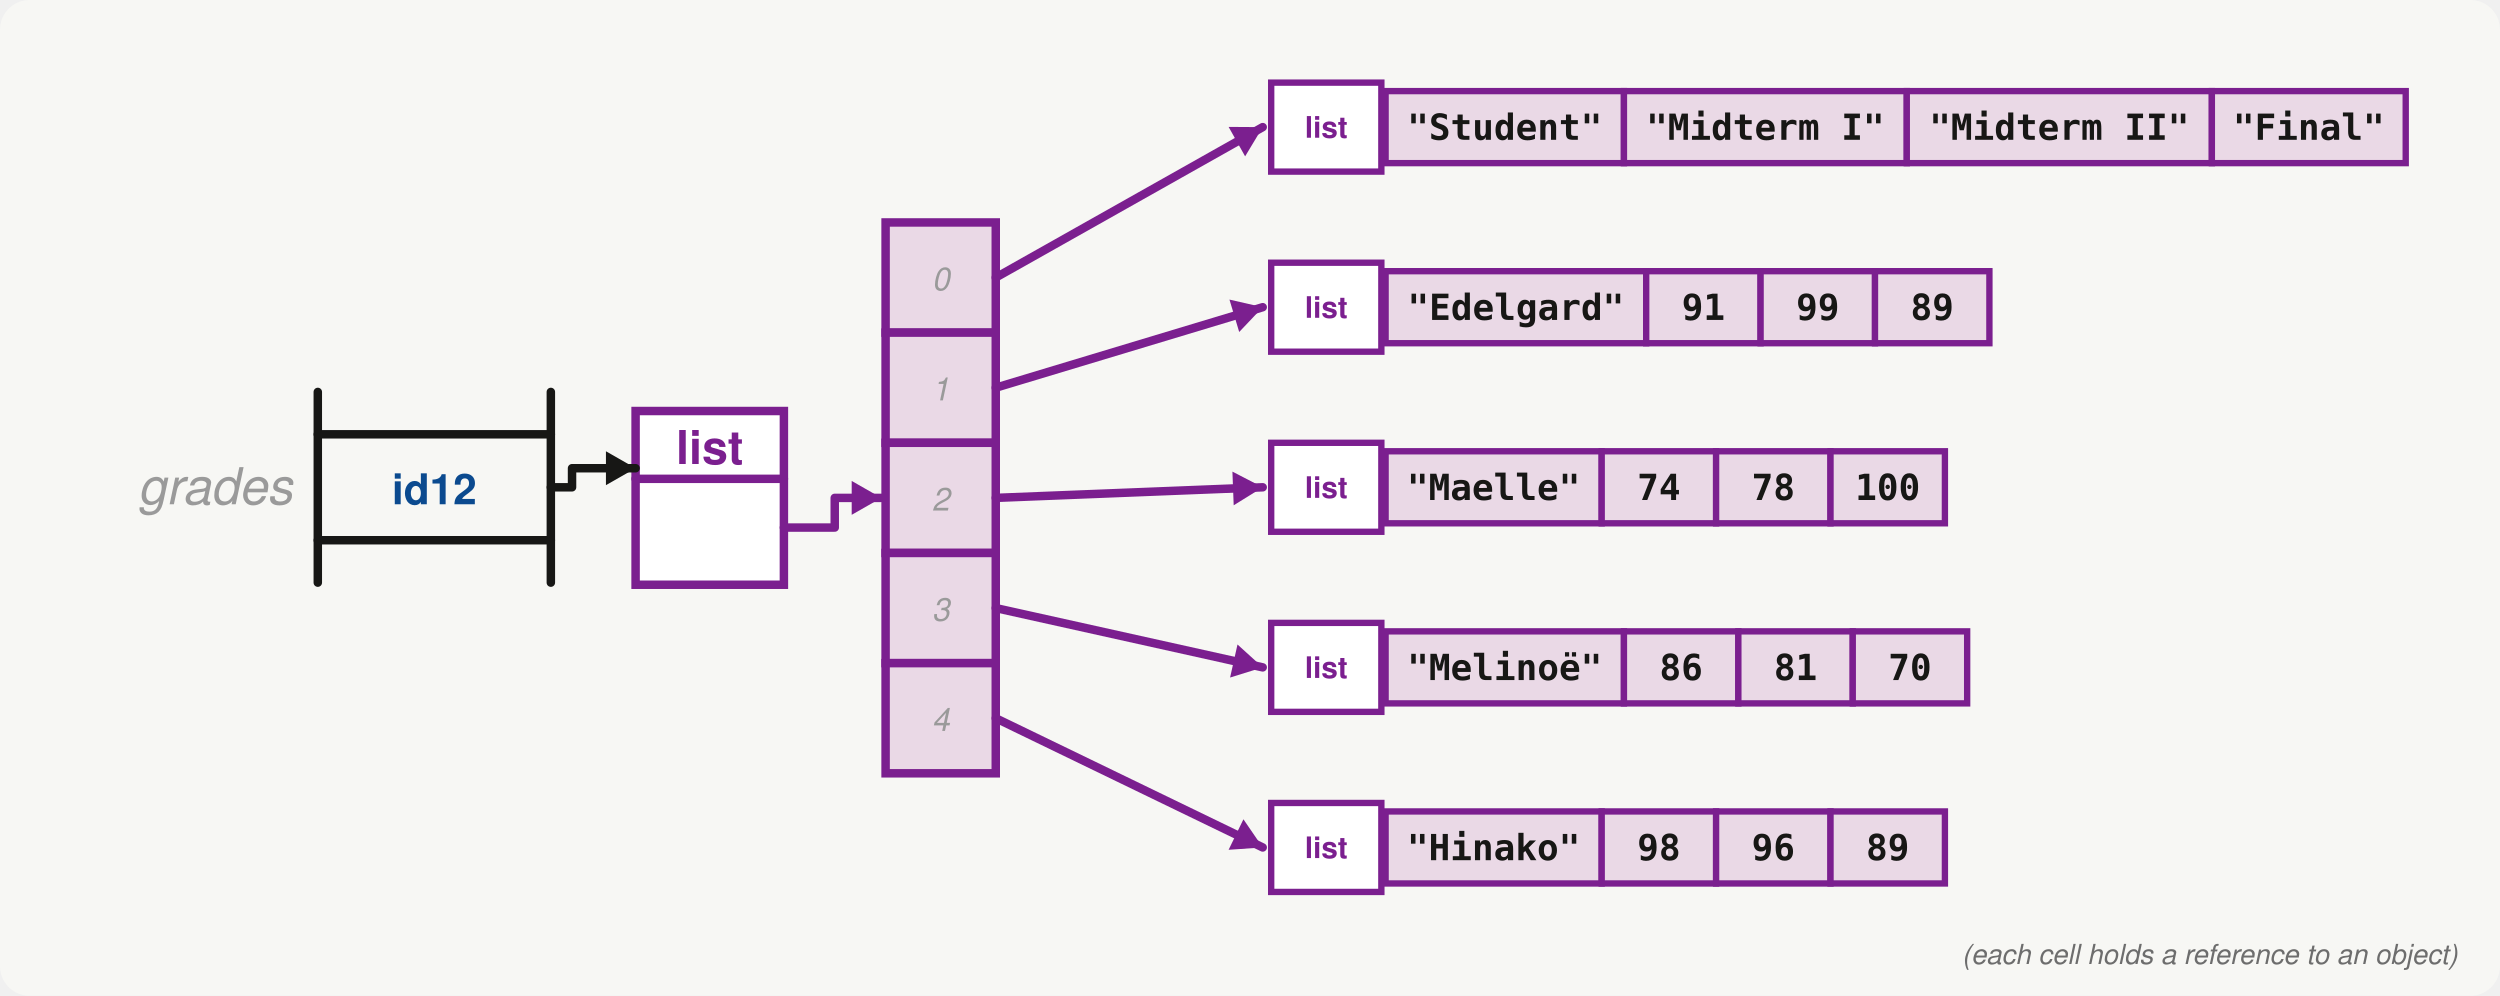
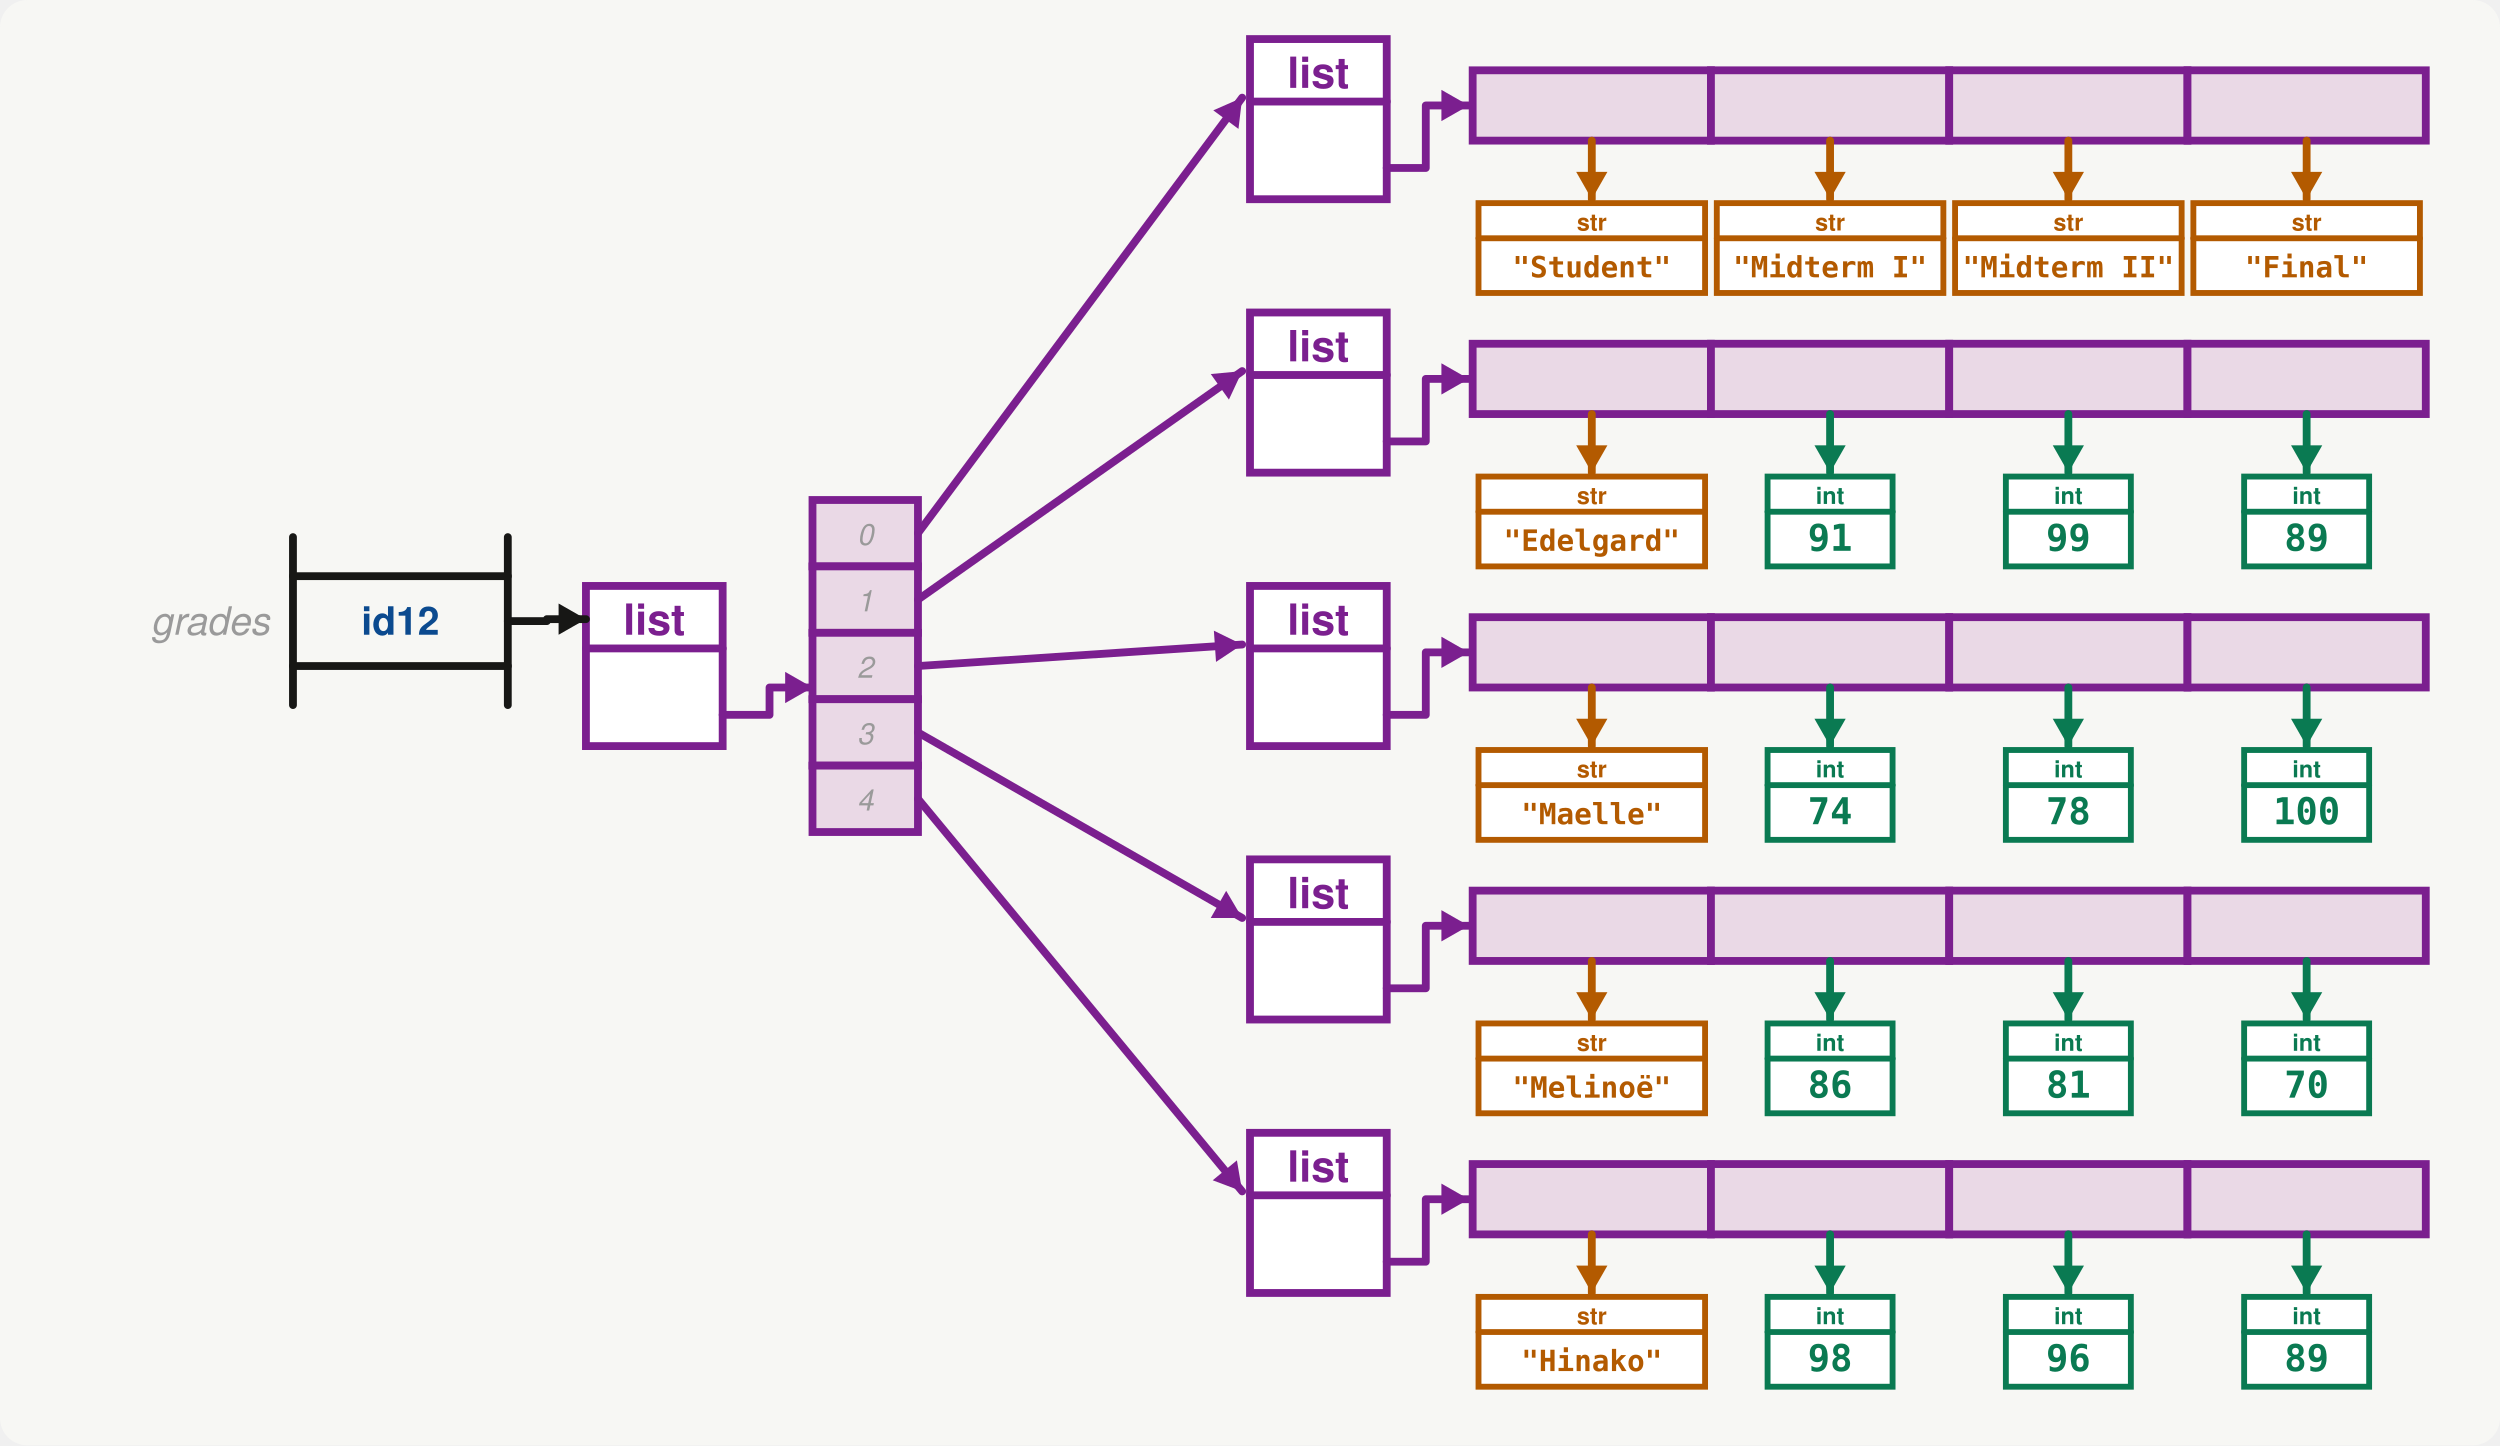
- <svg xmlns="http://www.w3.org/2000/svg" viewBox="0 0 1180 470" width="1180" height="470">
-   <rect width="1180" height="470" rx="14" fill="#f7f7f4" />
-   <line x1="150" y1="185" x2="150" y2="275" stroke="#171715" stroke-width="4" stroke-linecap="round" />
-   <line x1="260" y1="185" x2="260" y2="275" stroke="#171715" stroke-width="4" stroke-linecap="round" />
-   <line x1="150" y1="205" x2="260" y2="205" stroke="#171715" stroke-width="4" stroke-linecap="round" />
-   <line x1="150" y1="255" x2="260" y2="255" stroke="#171715" stroke-width="4" stroke-linecap="round" />
-   <text x="138" y="238.0" font-family="Helvetica Neue, Helvetica, Arial, sans-serif" font-size="24" font-weight="400" fill="#9a9a9a" text-anchor="end" font-style="italic">grades</text>
-   <text x="205.0" y="238.0" font-family="Helvetica Neue, Helvetica, Arial, sans-serif" font-size="20" font-weight="700" fill="#0b4a8f" text-anchor="middle">id12</text>
-   <rect x="300" y="194" width="70" height="82" rx="0" fill="#fff" stroke="#7b1f8f" stroke-width="4" opacity="1" />
-   <line x1="300" y1="226" x2="370" y2="226" stroke="#7b1f8f" stroke-width="4" stroke-linecap="round" />
-   <text x="335" y="219" font-family="Helvetica Neue, Helvetica, Arial, sans-serif" font-size="22" font-weight="700" fill="#7b1f8f" text-anchor="middle">list</text>
-   <polyline points="370,249 394,249 394,235 416,235" fill="none" stroke="#7b1f8f" stroke-width="4" stroke-linejoin="round" stroke-linecap="round" />
-   <polygon points="416.0,235.0 402.0,243.0 402.0,227.0" fill="#7b1f8f" />
-   <rect x="418" y="105.0" width="52" height="52" rx="0" fill="#ead9e6" stroke="#7b1f8f" stroke-width="4" opacity="1" />
-   <text x="444" y="137.0" font-family="Helvetica Neue, Helvetica, Arial, sans-serif" font-size="15" font-weight="400" fill="#9a9a9a" text-anchor="middle" font-style="italic">0</text>
-   <rect x="418" y="157.0" width="52" height="52" rx="0" fill="#ead9e6" stroke="#7b1f8f" stroke-width="4" opacity="1" />
-   <text x="444" y="189.0" font-family="Helvetica Neue, Helvetica, Arial, sans-serif" font-size="15" font-weight="400" fill="#9a9a9a" text-anchor="middle" font-style="italic">1</text>
-   <rect x="418" y="209.0" width="52" height="52" rx="0" fill="#ead9e6" stroke="#7b1f8f" stroke-width="4" opacity="1" />
-   <text x="444" y="241.0" font-family="Helvetica Neue, Helvetica, Arial, sans-serif" font-size="15" font-weight="400" fill="#9a9a9a" text-anchor="middle" font-style="italic">2</text>
-   <rect x="418" y="261.0" width="52" height="52" rx="0" fill="#ead9e6" stroke="#7b1f8f" stroke-width="4" opacity="1" />
-   <text x="444" y="293.0" font-family="Helvetica Neue, Helvetica, Arial, sans-serif" font-size="15" font-weight="400" fill="#9a9a9a" text-anchor="middle" font-style="italic">3</text>
-   <rect x="418" y="313.0" width="52" height="52" rx="0" fill="#ead9e6" stroke="#7b1f8f" stroke-width="4" opacity="1" />
-   <text x="444" y="345.0" font-family="Helvetica Neue, Helvetica, Arial, sans-serif" font-size="15" font-weight="400" fill="#9a9a9a" text-anchor="middle" font-style="italic">4</text>
-   <polyline points="260,230.0 270,230.0 270,221 300,221" fill="none" stroke="#171715" stroke-width="4" stroke-linejoin="round" stroke-linecap="round" />
-   <polygon points="300.0,221.0 286.0,229.0 286.0,213.0" fill="#171715" />
-   <rect x="600" y="39.0" width="52" height="42" rx="0" fill="#fff" stroke="#7b1f8f" stroke-width="3" opacity="1" />
-   <text x="626" y="65" font-family="Helvetica Neue, Helvetica, Arial, sans-serif" font-size="14" font-weight="700" fill="#7b1f8f" text-anchor="middle">list</text>
-   <rect x="654" y="43.0" width="112.5" height="34" rx="0" fill="#ead9e6" stroke="#7b1f8f" stroke-width="3" opacity="1" />
-   <text x="710.25" y="66" font-family="SF Mono, Menlo, Consolas, monospace" font-size="17" font-weight="700" fill="#171715" text-anchor="middle">"Student"</text>
-   <rect x="766.5" y="43.0" width="133.5" height="34" rx="0" fill="#ead9e6" stroke="#7b1f8f" stroke-width="3" opacity="1" />
-   <text x="833.25" y="66" font-family="SF Mono, Menlo, Consolas, monospace" font-size="17" font-weight="700" fill="#171715" text-anchor="middle">"Midterm I"</text>
-   <rect x="900.0" y="43.0" width="144.0" height="34" rx="0" fill="#ead9e6" stroke="#7b1f8f" stroke-width="3" opacity="1" />
-   <text x="972.0" y="66" font-family="SF Mono, Menlo, Consolas, monospace" font-size="17" font-weight="700" fill="#171715" text-anchor="middle">"Midterm II"</text>
-   <rect x="1044.0" y="43.0" width="91.5" height="34" rx="0" fill="#ead9e6" stroke="#7b1f8f" stroke-width="3" opacity="1" />
-   <text x="1089.75" y="66" font-family="SF Mono, Menlo, Consolas, monospace" font-size="17" font-weight="700" fill="#171715" text-anchor="middle">"Final"</text>
-   <polyline points="470,131.0 596,60" fill="none" stroke="#7b1f8f" stroke-width="4" stroke-linejoin="round" stroke-linecap="round" />
-   <polygon points="596.0,60.0 587.7,73.8 579.9,59.9" fill="#7b1f8f" />
-   <rect x="600" y="124.0" width="52" height="42" rx="0" fill="#fff" stroke="#7b1f8f" stroke-width="3" opacity="1" />
-   <text x="626" y="150" font-family="Helvetica Neue, Helvetica, Arial, sans-serif" font-size="14" font-weight="700" fill="#7b1f8f" text-anchor="middle">list</text>
-   <rect x="654" y="128.0" width="123.0" height="34" rx="0" fill="#ead9e6" stroke="#7b1f8f" stroke-width="3" opacity="1" />
-   <text x="715.5" y="151" font-family="SF Mono, Menlo, Consolas, monospace" font-size="17" font-weight="700" fill="#171715" text-anchor="middle">"Edelgard"</text>
-   <rect x="777.0" y="128.0" width="54" height="34" rx="0" fill="#ead9e6" stroke="#7b1f8f" stroke-width="3" opacity="1" />
-   <text x="804.0" y="151" font-family="SF Mono, Menlo, Consolas, monospace" font-size="17" font-weight="700" fill="#171715" text-anchor="middle">91</text>
-   <rect x="831.0" y="128.0" width="54" height="34" rx="0" fill="#ead9e6" stroke="#7b1f8f" stroke-width="3" opacity="1" />
-   <text x="858.0" y="151" font-family="SF Mono, Menlo, Consolas, monospace" font-size="17" font-weight="700" fill="#171715" text-anchor="middle">99</text>
-   <rect x="885.0" y="128.0" width="54" height="34" rx="0" fill="#ead9e6" stroke="#7b1f8f" stroke-width="3" opacity="1" />
-   <text x="912.0" y="151" font-family="SF Mono, Menlo, Consolas, monospace" font-size="17" font-weight="700" fill="#171715" text-anchor="middle">89</text>
-   <polyline points="470,183.0 596,145" fill="none" stroke="#7b1f8f" stroke-width="4" stroke-linejoin="round" stroke-linecap="round" />
-   <polygon points="596.0,145.0 584.9,156.7 580.3,141.4" fill="#7b1f8f" />
-   <rect x="600" y="209.0" width="52" height="42" rx="0" fill="#fff" stroke="#7b1f8f" stroke-width="3" opacity="1" />
-   <text x="626" y="235" font-family="Helvetica Neue, Helvetica, Arial, sans-serif" font-size="14" font-weight="700" fill="#7b1f8f" text-anchor="middle">list</text>
-   <rect x="654" y="213.0" width="102.0" height="34" rx="0" fill="#ead9e6" stroke="#7b1f8f" stroke-width="3" opacity="1" />
-   <text x="705.0" y="236" font-family="SF Mono, Menlo, Consolas, monospace" font-size="17" font-weight="700" fill="#171715" text-anchor="middle">"Maelle"</text>
-   <rect x="756.0" y="213.0" width="54" height="34" rx="0" fill="#ead9e6" stroke="#7b1f8f" stroke-width="3" opacity="1" />
-   <text x="783.0" y="236" font-family="SF Mono, Menlo, Consolas, monospace" font-size="17" font-weight="700" fill="#171715" text-anchor="middle">74</text>
-   <rect x="810.0" y="213.0" width="54" height="34" rx="0" fill="#ead9e6" stroke="#7b1f8f" stroke-width="3" opacity="1" />
-   <text x="837.0" y="236" font-family="SF Mono, Menlo, Consolas, monospace" font-size="17" font-weight="700" fill="#171715" text-anchor="middle">78</text>
-   <rect x="864.0" y="213.0" width="54" height="34" rx="0" fill="#ead9e6" stroke="#7b1f8f" stroke-width="3" opacity="1" />
-   <text x="891.0" y="236" font-family="SF Mono, Menlo, Consolas, monospace" font-size="17" font-weight="700" fill="#171715" text-anchor="middle">100</text>
-   <polyline points="470,235.0 596,230" fill="none" stroke="#7b1f8f" stroke-width="4" stroke-linejoin="round" stroke-linecap="round" />
-   <polygon points="596.0,230.0 582.3,238.5 581.7,222.6" fill="#7b1f8f" />
-   <rect x="600" y="294.0" width="52" height="42" rx="0" fill="#fff" stroke="#7b1f8f" stroke-width="3" opacity="1" />
-   <text x="626" y="320" font-family="Helvetica Neue, Helvetica, Arial, sans-serif" font-size="14" font-weight="700" fill="#7b1f8f" text-anchor="middle">list</text>
-   <rect x="654" y="298.0" width="112.5" height="34" rx="0" fill="#ead9e6" stroke="#7b1f8f" stroke-width="3" opacity="1" />
-   <text x="710.25" y="321" font-family="SF Mono, Menlo, Consolas, monospace" font-size="17" font-weight="700" fill="#171715" text-anchor="middle">"Melinoë"</text>
-   <rect x="766.5" y="298.0" width="54" height="34" rx="0" fill="#ead9e6" stroke="#7b1f8f" stroke-width="3" opacity="1" />
-   <text x="793.5" y="321" font-family="SF Mono, Menlo, Consolas, monospace" font-size="17" font-weight="700" fill="#171715" text-anchor="middle">86</text>
-   <rect x="820.5" y="298.0" width="54" height="34" rx="0" fill="#ead9e6" stroke="#7b1f8f" stroke-width="3" opacity="1" />
-   <text x="847.5" y="321" font-family="SF Mono, Menlo, Consolas, monospace" font-size="17" font-weight="700" fill="#171715" text-anchor="middle">81</text>
-   <rect x="874.5" y="298.0" width="54" height="34" rx="0" fill="#ead9e6" stroke="#7b1f8f" stroke-width="3" opacity="1" />
-   <text x="901.5" y="321" font-family="SF Mono, Menlo, Consolas, monospace" font-size="17" font-weight="700" fill="#171715" text-anchor="middle">70</text>
-   <polyline points="470,287.0 596,315" fill="none" stroke="#7b1f8f" stroke-width="4" stroke-linejoin="round" stroke-linecap="round" />
-   <polygon points="596.0,315.0 580.6,319.8 584.1,304.2" fill="#7b1f8f" />
-   <rect x="600" y="379.0" width="52" height="42" rx="0" fill="#fff" stroke="#7b1f8f" stroke-width="3" opacity="1" />
-   <text x="626" y="405" font-family="Helvetica Neue, Helvetica, Arial, sans-serif" font-size="14" font-weight="700" fill="#7b1f8f" text-anchor="middle">list</text>
-   <rect x="654" y="383.0" width="102.0" height="34" rx="0" fill="#ead9e6" stroke="#7b1f8f" stroke-width="3" opacity="1" />
-   <text x="705.0" y="406" font-family="SF Mono, Menlo, Consolas, monospace" font-size="17" font-weight="700" fill="#171715" text-anchor="middle">"Hinako"</text>
-   <rect x="756.0" y="383.0" width="54" height="34" rx="0" fill="#ead9e6" stroke="#7b1f8f" stroke-width="3" opacity="1" />
-   <text x="783.0" y="406" font-family="SF Mono, Menlo, Consolas, monospace" font-size="17" font-weight="700" fill="#171715" text-anchor="middle">98</text>
-   <rect x="810.0" y="383.0" width="54" height="34" rx="0" fill="#ead9e6" stroke="#7b1f8f" stroke-width="3" opacity="1" />
-   <text x="837.0" y="406" font-family="SF Mono, Menlo, Consolas, monospace" font-size="17" font-weight="700" fill="#171715" text-anchor="middle">96</text>
-   <rect x="864.0" y="383.0" width="54" height="34" rx="0" fill="#ead9e6" stroke="#7b1f8f" stroke-width="3" opacity="1" />
-   <text x="891.0" y="406" font-family="SF Mono, Menlo, Consolas, monospace" font-size="17" font-weight="700" fill="#171715" text-anchor="middle">89</text>
-   <polyline points="470,339.0 596,400" fill="none" stroke="#7b1f8f" stroke-width="4" stroke-linejoin="round" stroke-linecap="round" />
-   <polygon points="596.0,400.0 579.9,401.1 586.9,386.7" fill="#7b1f8f" />
-   <text x="1160" y="455" font-family="Helvetica Neue, Helvetica, Arial, sans-serif" font-size="13" font-weight="400" fill="#6d6d6d" text-anchor="end" font-style="italic">(each cell holds a reference to an object)</text>
+ <svg xmlns="http://www.w3.org/2000/svg" viewBox="0 0 1280 740" width="1280" height="740">
+   <rect width="1280" height="740" rx="14" fill="#f7f7f4" />
+   <line x1="150" y1="275" x2="150" y2="361" stroke="#171715" stroke-width="4" stroke-linecap="round" />
+   <line x1="260" y1="275" x2="260" y2="361" stroke="#171715" stroke-width="4" stroke-linecap="round" />
+   <line x1="150" y1="295" x2="260" y2="295" stroke="#171715" stroke-width="4" stroke-linecap="round" />
+   <line x1="150" y1="341" x2="260" y2="341" stroke="#171715" stroke-width="4" stroke-linecap="round" />
+   <text x="138" y="325" font-family="Helvetica Neue, Helvetica, Arial, sans-serif" font-size="20" font-weight="400" fill="#9a9a9a" text-anchor="end" font-style="italic">grades</text>
+   <text x="205" y="325" font-family="Helvetica Neue, Helvetica, Arial, sans-serif" font-size="20" font-weight="700" fill="#0b4a8f" text-anchor="middle">id12</text>
+   <rect x="300" y="300" width="70" height="82" fill="#fff" stroke="#7b1f8f" stroke-width="4" />
+   <line x1="300" y1="332" x2="370" y2="332" stroke="#7b1f8f" stroke-width="4" stroke-linecap="round" />
+   <text x="335" y="325" font-family="Helvetica Neue, Helvetica, Arial, sans-serif" font-size="22" font-weight="700" fill="#7b1f8f" text-anchor="middle">list</text>
+   <polyline points="260,318 280,318 280,317 300,317" fill="none" stroke="#171715" stroke-width="4" stroke-linejoin="round" stroke-linecap="round" />
+   <polygon points="300.0,317.0 286.0,325.0 286.0,309.0" fill="#171715" />
+   <polyline points="370,366 394,366 394,352 416,352" fill="none" stroke="#7b1f8f" stroke-width="4" stroke-linejoin="round" stroke-linecap="round" />
+   <polygon points="416.0,352.0 402.0,360.0 402.0,344.0" fill="#7b1f8f" />
+   <rect x="416" y="256" width="54" height="34" fill="#ead9e6" stroke="#7b1f8f" stroke-width="4" />
+   <text x="443" y="279" font-family="Helvetica Neue, Helvetica, Arial, sans-serif" font-size="15" font-weight="400" fill="#9a9a9a" text-anchor="middle" font-style="italic">0</text>
+   <rect x="416" y="290" width="54" height="34" fill="#ead9e6" stroke="#7b1f8f" stroke-width="4" />
+   <text x="443" y="313" font-family="Helvetica Neue, Helvetica, Arial, sans-serif" font-size="15" font-weight="400" fill="#9a9a9a" text-anchor="middle" font-style="italic">1</text>
+   <rect x="416" y="324" width="54" height="34" fill="#ead9e6" stroke="#7b1f8f" stroke-width="4" />
+   <text x="443" y="347" font-family="Helvetica Neue, Helvetica, Arial, sans-serif" font-size="15" font-weight="400" fill="#9a9a9a" text-anchor="middle" font-style="italic">2</text>
+   <rect x="416" y="358" width="54" height="34" fill="#ead9e6" stroke="#7b1f8f" stroke-width="4" />
+   <text x="443" y="381" font-family="Helvetica Neue, Helvetica, Arial, sans-serif" font-size="15" font-weight="400" fill="#9a9a9a" text-anchor="middle" font-style="italic">3</text>
+   <rect x="416" y="392" width="54" height="34" fill="#ead9e6" stroke="#7b1f8f" stroke-width="4" />
+   <text x="443" y="415" font-family="Helvetica Neue, Helvetica, Arial, sans-serif" font-size="15" font-weight="400" fill="#9a9a9a" text-anchor="middle" font-style="italic">4</text>
+   <rect x="640" y="20" width="70" height="82" fill="#fff" stroke="#7b1f8f" stroke-width="4" />
+   <line x1="640" y1="52" x2="710" y2="52" stroke="#7b1f8f" stroke-width="4" stroke-linecap="round" />
+   <text x="675" y="45" font-family="Helvetica Neue, Helvetica, Arial, sans-serif" font-size="22" font-weight="700" fill="#7b1f8f" text-anchor="middle">list</text>
+   <polyline points="710,86 730,86 730,54 752,54" fill="none" stroke="#7b1f8f" stroke-width="4" stroke-linejoin="round" stroke-linecap="round" />
+   <polygon points="752.0,54.0 738.0,62.0 738.0,46.0" fill="#7b1f8f" />
+   <rect x="754" y="36" width="122" height="36" fill="#ead9e6" stroke="#7b1f8f" stroke-width="4" />
+   <rect x="876" y="36" width="122" height="36" fill="#ead9e6" stroke="#7b1f8f" stroke-width="4" />
+   <rect x="998" y="36" width="122" height="36" fill="#ead9e6" stroke="#7b1f8f" stroke-width="4" />
+   <rect x="1120" y="36" width="122" height="36" fill="#ead9e6" stroke="#7b1f8f" stroke-width="4" />
+   <polyline points="815.0,72 815.0,102" fill="none" stroke="#b35a00" stroke-width="4" stroke-linejoin="round" stroke-linecap="round" />
+   <polygon points="815.0,102.0 807.0,88.0 823.0,88.0" fill="#b35a00" />
+   <rect x="757.0" y="104" width="116" height="46" fill="#fff" stroke="#b35a00" stroke-width="3" />
+   <line x1="757.0" y1="122" x2="873.0" y2="122" stroke="#b35a00" stroke-width="3" stroke-linecap="round" />
+   <text x="815.0" y="118" font-family="Helvetica Neue, Helvetica, Arial, sans-serif" font-size="12" font-weight="700" fill="#b35a00" text-anchor="middle">str</text>
+   <text x="815.0" y="142" font-family="SF Mono, Menlo, Consolas, monospace" font-size="15" font-weight="700" fill="#b35a00" text-anchor="middle">"Student"</text>
+   <polyline points="937.0,72 937.0,102" fill="none" stroke="#b35a00" stroke-width="4" stroke-linejoin="round" stroke-linecap="round" />
+   <polygon points="937.0,102.0 929.0,88.0 945.0,88.0" fill="#b35a00" />
+   <rect x="879.0" y="104" width="116" height="46" fill="#fff" stroke="#b35a00" stroke-width="3" />
+   <line x1="879.0" y1="122" x2="995.0" y2="122" stroke="#b35a00" stroke-width="3" stroke-linecap="round" />
+   <text x="937.0" y="118" font-family="Helvetica Neue, Helvetica, Arial, sans-serif" font-size="12" font-weight="700" fill="#b35a00" text-anchor="middle">str</text>
+   <text x="937.0" y="142" font-family="SF Mono, Menlo, Consolas, monospace" font-size="15" font-weight="700" fill="#b35a00" text-anchor="middle">"Midterm I"</text>
+   <polyline points="1059.0,72 1059.0,102" fill="none" stroke="#b35a00" stroke-width="4" stroke-linejoin="round" stroke-linecap="round" />
+   <polygon points="1059.0,102.0 1051.0,88.0 1067.0,88.0" fill="#b35a00" />
+   <rect x="1001.0" y="104" width="116" height="46" fill="#fff" stroke="#b35a00" stroke-width="3" />
+   <line x1="1001.0" y1="122" x2="1117.0" y2="122" stroke="#b35a00" stroke-width="3" stroke-linecap="round" />
+   <text x="1059.0" y="118" font-family="Helvetica Neue, Helvetica, Arial, sans-serif" font-size="12" font-weight="700" fill="#b35a00" text-anchor="middle">str</text>
+   <text x="1059.0" y="142" font-family="SF Mono, Menlo, Consolas, monospace" font-size="15" font-weight="700" fill="#b35a00" text-anchor="middle">"Midterm II"</text>
+   <polyline points="1181.0,72 1181.0,102" fill="none" stroke="#b35a00" stroke-width="4" stroke-linejoin="round" stroke-linecap="round" />
+   <polygon points="1181.0,102.0 1173.0,88.0 1189.0,88.0" fill="#b35a00" />
+   <rect x="1123.0" y="104" width="116" height="46" fill="#fff" stroke="#b35a00" stroke-width="3" />
+   <line x1="1123.0" y1="122" x2="1239.0" y2="122" stroke="#b35a00" stroke-width="3" stroke-linecap="round" />
+   <text x="1181.0" y="118" font-family="Helvetica Neue, Helvetica, Arial, sans-serif" font-size="12" font-weight="700" fill="#b35a00" text-anchor="middle">str</text>
+   <text x="1181.0" y="142" font-family="SF Mono, Menlo, Consolas, monospace" font-size="15" font-weight="700" fill="#b35a00" text-anchor="middle">"Final"</text>
+   <polyline points="470,273 636,50" fill="none" stroke="#7b1f8f" stroke-width="4" stroke-linejoin="round" stroke-linecap="round" />
+   <polygon points="636.0,50.0 634.1,66.0 621.2,56.5" fill="#7b1f8f" />
+   <rect x="640" y="160" width="70" height="82" fill="#fff" stroke="#7b1f8f" stroke-width="4" />
+   <line x1="640" y1="192" x2="710" y2="192" stroke="#7b1f8f" stroke-width="4" stroke-linecap="round" />
+   <text x="675" y="185" font-family="Helvetica Neue, Helvetica, Arial, sans-serif" font-size="22" font-weight="700" fill="#7b1f8f" text-anchor="middle">list</text>
+   <polyline points="710,226 730,226 730,194 752,194" fill="none" stroke="#7b1f8f" stroke-width="4" stroke-linejoin="round" stroke-linecap="round" />
+   <polygon points="752.0,194.0 738.0,202.0 738.0,186.0" fill="#7b1f8f" />
+   <rect x="754" y="176" width="122" height="36" fill="#ead9e6" stroke="#7b1f8f" stroke-width="4" />
+   <rect x="876" y="176" width="122" height="36" fill="#ead9e6" stroke="#7b1f8f" stroke-width="4" />
+   <rect x="998" y="176" width="122" height="36" fill="#ead9e6" stroke="#7b1f8f" stroke-width="4" />
+   <rect x="1120" y="176" width="122" height="36" fill="#ead9e6" stroke="#7b1f8f" stroke-width="4" />
+   <polyline points="815.0,212 815.0,242" fill="none" stroke="#b35a00" stroke-width="4" stroke-linejoin="round" stroke-linecap="round" />
+   <polygon points="815.0,242.0 807.0,228.0 823.0,228.0" fill="#b35a00" />
+   <rect x="757.0" y="244" width="116" height="46" fill="#fff" stroke="#b35a00" stroke-width="3" />
+   <line x1="757.0" y1="262" x2="873.0" y2="262" stroke="#b35a00" stroke-width="3" stroke-linecap="round" />
+   <text x="815.0" y="258" font-family="Helvetica Neue, Helvetica, Arial, sans-serif" font-size="12" font-weight="700" fill="#b35a00" text-anchor="middle">str</text>
+   <text x="815.0" y="282" font-family="SF Mono, Menlo, Consolas, monospace" font-size="15" font-weight="700" fill="#b35a00" text-anchor="middle">"Edelgard"</text>
+   <polyline points="937.0,212 937.0,242" fill="none" stroke="#0a7a52" stroke-width="4" stroke-linejoin="round" stroke-linecap="round" />
+   <polygon points="937.0,242.0 929.0,228.0 945.0,228.0" fill="#0a7a52" />
+   <rect x="905.0" y="244" width="64" height="46" fill="#fff" stroke="#0a7a52" stroke-width="3" />
+   <line x1="905.0" y1="262" x2="969.0" y2="262" stroke="#0a7a52" stroke-width="3" stroke-linecap="round" />
+   <text x="937.0" y="258" font-family="Helvetica Neue, Helvetica, Arial, sans-serif" font-size="12" font-weight="700" fill="#0a7a52" text-anchor="middle">int</text>
+   <text x="937.0" y="282" font-family="SF Mono, Menlo, Consolas, monospace" font-size="19" font-weight="700" fill="#0a7a52" text-anchor="middle">91</text>
+   <polyline points="1059.0,212 1059.0,242" fill="none" stroke="#0a7a52" stroke-width="4" stroke-linejoin="round" stroke-linecap="round" />
+   <polygon points="1059.0,242.0 1051.0,228.0 1067.0,228.0" fill="#0a7a52" />
+   <rect x="1027.0" y="244" width="64" height="46" fill="#fff" stroke="#0a7a52" stroke-width="3" />
+   <line x1="1027.0" y1="262" x2="1091.0" y2="262" stroke="#0a7a52" stroke-width="3" stroke-linecap="round" />
+   <text x="1059.0" y="258" font-family="Helvetica Neue, Helvetica, Arial, sans-serif" font-size="12" font-weight="700" fill="#0a7a52" text-anchor="middle">int</text>
+   <text x="1059.0" y="282" font-family="SF Mono, Menlo, Consolas, monospace" font-size="19" font-weight="700" fill="#0a7a52" text-anchor="middle">99</text>
+   <polyline points="1181.0,212 1181.0,242" fill="none" stroke="#0a7a52" stroke-width="4" stroke-linejoin="round" stroke-linecap="round" />
+   <polygon points="1181.0,242.0 1173.0,228.0 1189.0,228.0" fill="#0a7a52" />
+   <rect x="1149.0" y="244" width="64" height="46" fill="#fff" stroke="#0a7a52" stroke-width="3" />
+   <line x1="1149.0" y1="262" x2="1213.0" y2="262" stroke="#0a7a52" stroke-width="3" stroke-linecap="round" />
+   <text x="1181.0" y="258" font-family="Helvetica Neue, Helvetica, Arial, sans-serif" font-size="12" font-weight="700" fill="#0a7a52" text-anchor="middle">int</text>
+   <text x="1181.0" y="282" font-family="SF Mono, Menlo, Consolas, monospace" font-size="19" font-weight="700" fill="#0a7a52" text-anchor="middle">89</text>
+   <polyline points="470,307 636,190" fill="none" stroke="#7b1f8f" stroke-width="4" stroke-linejoin="round" stroke-linecap="round" />
+   <polygon points="636.0,190.0 629.2,204.6 619.9,191.5" fill="#7b1f8f" />
+   <rect x="640" y="300" width="70" height="82" fill="#fff" stroke="#7b1f8f" stroke-width="4" />
+   <line x1="640" y1="332" x2="710" y2="332" stroke="#7b1f8f" stroke-width="4" stroke-linecap="round" />
+   <text x="675" y="325" font-family="Helvetica Neue, Helvetica, Arial, sans-serif" font-size="22" font-weight="700" fill="#7b1f8f" text-anchor="middle">list</text>
+   <polyline points="710,366 730,366 730,334 752,334" fill="none" stroke="#7b1f8f" stroke-width="4" stroke-linejoin="round" stroke-linecap="round" />
+   <polygon points="752.0,334.0 738.0,342.0 738.0,326.0" fill="#7b1f8f" />
+   <rect x="754" y="316" width="122" height="36" fill="#ead9e6" stroke="#7b1f8f" stroke-width="4" />
+   <rect x="876" y="316" width="122" height="36" fill="#ead9e6" stroke="#7b1f8f" stroke-width="4" />
+   <rect x="998" y="316" width="122" height="36" fill="#ead9e6" stroke="#7b1f8f" stroke-width="4" />
+   <rect x="1120" y="316" width="122" height="36" fill="#ead9e6" stroke="#7b1f8f" stroke-width="4" />
+   <polyline points="815.0,352 815.0,382" fill="none" stroke="#b35a00" stroke-width="4" stroke-linejoin="round" stroke-linecap="round" />
+   <polygon points="815.0,382.0 807.0,368.0 823.0,368.0" fill="#b35a00" />
+   <rect x="757.0" y="384" width="116" height="46" fill="#fff" stroke="#b35a00" stroke-width="3" />
+   <line x1="757.0" y1="402" x2="873.0" y2="402" stroke="#b35a00" stroke-width="3" stroke-linecap="round" />
+   <text x="815.0" y="398" font-family="Helvetica Neue, Helvetica, Arial, sans-serif" font-size="12" font-weight="700" fill="#b35a00" text-anchor="middle">str</text>
+   <text x="815.0" y="422" font-family="SF Mono, Menlo, Consolas, monospace" font-size="15" font-weight="700" fill="#b35a00" text-anchor="middle">"Maelle"</text>
+   <polyline points="937.0,352 937.0,382" fill="none" stroke="#0a7a52" stroke-width="4" stroke-linejoin="round" stroke-linecap="round" />
+   <polygon points="937.0,382.0 929.0,368.0 945.0,368.0" fill="#0a7a52" />
+   <rect x="905.0" y="384" width="64" height="46" fill="#fff" stroke="#0a7a52" stroke-width="3" />
+   <line x1="905.0" y1="402" x2="969.0" y2="402" stroke="#0a7a52" stroke-width="3" stroke-linecap="round" />
+   <text x="937.0" y="398" font-family="Helvetica Neue, Helvetica, Arial, sans-serif" font-size="12" font-weight="700" fill="#0a7a52" text-anchor="middle">int</text>
+   <text x="937.0" y="422" font-family="SF Mono, Menlo, Consolas, monospace" font-size="19" font-weight="700" fill="#0a7a52" text-anchor="middle">74</text>
+   <polyline points="1059.0,352 1059.0,382" fill="none" stroke="#0a7a52" stroke-width="4" stroke-linejoin="round" stroke-linecap="round" />
+   <polygon points="1059.0,382.0 1051.0,368.0 1067.0,368.0" fill="#0a7a52" />
+   <rect x="1027.0" y="384" width="64" height="46" fill="#fff" stroke="#0a7a52" stroke-width="3" />
+   <line x1="1027.0" y1="402" x2="1091.0" y2="402" stroke="#0a7a52" stroke-width="3" stroke-linecap="round" />
+   <text x="1059.0" y="398" font-family="Helvetica Neue, Helvetica, Arial, sans-serif" font-size="12" font-weight="700" fill="#0a7a52" text-anchor="middle">int</text>
+   <text x="1059.0" y="422" font-family="SF Mono, Menlo, Consolas, monospace" font-size="19" font-weight="700" fill="#0a7a52" text-anchor="middle">78</text>
+   <polyline points="1181.0,352 1181.0,382" fill="none" stroke="#0a7a52" stroke-width="4" stroke-linejoin="round" stroke-linecap="round" />
+   <polygon points="1181.0,382.0 1173.0,368.0 1189.0,368.0" fill="#0a7a52" />
+   <rect x="1149.0" y="384" width="64" height="46" fill="#fff" stroke="#0a7a52" stroke-width="3" />
+   <line x1="1149.0" y1="402" x2="1213.0" y2="402" stroke="#0a7a52" stroke-width="3" stroke-linecap="round" />
+   <text x="1181.0" y="398" font-family="Helvetica Neue, Helvetica, Arial, sans-serif" font-size="12" font-weight="700" fill="#0a7a52" text-anchor="middle">int</text>
+   <text x="1181.0" y="422" font-family="SF Mono, Menlo, Consolas, monospace" font-size="19" font-weight="700" fill="#0a7a52" text-anchor="middle">100</text>
+   <polyline points="470,341 636,330" fill="none" stroke="#7b1f8f" stroke-width="4" stroke-linejoin="round" stroke-linecap="round" />
+   <polygon points="636.0,330.0 622.6,338.9 621.5,322.9" fill="#7b1f8f" />
+   <rect x="640" y="440" width="70" height="82" fill="#fff" stroke="#7b1f8f" stroke-width="4" />
+   <line x1="640" y1="472" x2="710" y2="472" stroke="#7b1f8f" stroke-width="4" stroke-linecap="round" />
+   <text x="675" y="465" font-family="Helvetica Neue, Helvetica, Arial, sans-serif" font-size="22" font-weight="700" fill="#7b1f8f" text-anchor="middle">list</text>
+   <polyline points="710,506 730,506 730,474 752,474" fill="none" stroke="#7b1f8f" stroke-width="4" stroke-linejoin="round" stroke-linecap="round" />
+   <polygon points="752.0,474.0 738.0,482.0 738.0,466.0" fill="#7b1f8f" />
+   <rect x="754" y="456" width="122" height="36" fill="#ead9e6" stroke="#7b1f8f" stroke-width="4" />
+   <rect x="876" y="456" width="122" height="36" fill="#ead9e6" stroke="#7b1f8f" stroke-width="4" />
+   <rect x="998" y="456" width="122" height="36" fill="#ead9e6" stroke="#7b1f8f" stroke-width="4" />
+   <rect x="1120" y="456" width="122" height="36" fill="#ead9e6" stroke="#7b1f8f" stroke-width="4" />
+   <polyline points="815.0,492 815.0,522" fill="none" stroke="#b35a00" stroke-width="4" stroke-linejoin="round" stroke-linecap="round" />
+   <polygon points="815.0,522.0 807.0,508.0 823.0,508.0" fill="#b35a00" />
+   <rect x="757.0" y="524" width="116" height="46" fill="#fff" stroke="#b35a00" stroke-width="3" />
+   <line x1="757.0" y1="542" x2="873.0" y2="542" stroke="#b35a00" stroke-width="3" stroke-linecap="round" />
+   <text x="815.0" y="538" font-family="Helvetica Neue, Helvetica, Arial, sans-serif" font-size="12" font-weight="700" fill="#b35a00" text-anchor="middle">str</text>
+   <text x="815.0" y="562" font-family="SF Mono, Menlo, Consolas, monospace" font-size="15" font-weight="700" fill="#b35a00" text-anchor="middle">"Melinoë"</text>
+   <polyline points="937.0,492 937.0,522" fill="none" stroke="#0a7a52" stroke-width="4" stroke-linejoin="round" stroke-linecap="round" />
+   <polygon points="937.0,522.0 929.0,508.0 945.0,508.0" fill="#0a7a52" />
+   <rect x="905.0" y="524" width="64" height="46" fill="#fff" stroke="#0a7a52" stroke-width="3" />
+   <line x1="905.0" y1="542" x2="969.0" y2="542" stroke="#0a7a52" stroke-width="3" stroke-linecap="round" />
+   <text x="937.0" y="538" font-family="Helvetica Neue, Helvetica, Arial, sans-serif" font-size="12" font-weight="700" fill="#0a7a52" text-anchor="middle">int</text>
+   <text x="937.0" y="562" font-family="SF Mono, Menlo, Consolas, monospace" font-size="19" font-weight="700" fill="#0a7a52" text-anchor="middle">86</text>
+   <polyline points="1059.0,492 1059.0,522" fill="none" stroke="#0a7a52" stroke-width="4" stroke-linejoin="round" stroke-linecap="round" />
+   <polygon points="1059.0,522.0 1051.0,508.0 1067.0,508.0" fill="#0a7a52" />
+   <rect x="1027.0" y="524" width="64" height="46" fill="#fff" stroke="#0a7a52" stroke-width="3" />
+   <line x1="1027.0" y1="542" x2="1091.0" y2="542" stroke="#0a7a52" stroke-width="3" stroke-linecap="round" />
+   <text x="1059.0" y="538" font-family="Helvetica Neue, Helvetica, Arial, sans-serif" font-size="12" font-weight="700" fill="#0a7a52" text-anchor="middle">int</text>
+   <text x="1059.0" y="562" font-family="SF Mono, Menlo, Consolas, monospace" font-size="19" font-weight="700" fill="#0a7a52" text-anchor="middle">81</text>
+   <polyline points="1181.0,492 1181.0,522" fill="none" stroke="#0a7a52" stroke-width="4" stroke-linejoin="round" stroke-linecap="round" />
+   <polygon points="1181.0,522.0 1173.0,508.0 1189.0,508.0" fill="#0a7a52" />
+   <rect x="1149.0" y="524" width="64" height="46" fill="#fff" stroke="#0a7a52" stroke-width="3" />
+   <line x1="1149.0" y1="542" x2="1213.0" y2="542" stroke="#0a7a52" stroke-width="3" stroke-linecap="round" />
+   <text x="1181.0" y="538" font-family="Helvetica Neue, Helvetica, Arial, sans-serif" font-size="12" font-weight="700" fill="#0a7a52" text-anchor="middle">int</text>
+   <text x="1181.0" y="562" font-family="SF Mono, Menlo, Consolas, monospace" font-size="19" font-weight="700" fill="#0a7a52" text-anchor="middle">70</text>
+   <polyline points="470,375 636,470" fill="none" stroke="#7b1f8f" stroke-width="4" stroke-linejoin="round" stroke-linecap="round" />
+   <polygon points="636.0,470.0 619.9,470.0 627.8,456.1" fill="#7b1f8f" />
+   <rect x="640" y="580" width="70" height="82" fill="#fff" stroke="#7b1f8f" stroke-width="4" />
+   <line x1="640" y1="612" x2="710" y2="612" stroke="#7b1f8f" stroke-width="4" stroke-linecap="round" />
+   <text x="675" y="605" font-family="Helvetica Neue, Helvetica, Arial, sans-serif" font-size="22" font-weight="700" fill="#7b1f8f" text-anchor="middle">list</text>
+   <polyline points="710,646 730,646 730,614 752,614" fill="none" stroke="#7b1f8f" stroke-width="4" stroke-linejoin="round" stroke-linecap="round" />
+   <polygon points="752.0,614.0 738.0,622.0 738.0,606.0" fill="#7b1f8f" />
+   <rect x="754" y="596" width="122" height="36" fill="#ead9e6" stroke="#7b1f8f" stroke-width="4" />
+   <rect x="876" y="596" width="122" height="36" fill="#ead9e6" stroke="#7b1f8f" stroke-width="4" />
+   <rect x="998" y="596" width="122" height="36" fill="#ead9e6" stroke="#7b1f8f" stroke-width="4" />
+   <rect x="1120" y="596" width="122" height="36" fill="#ead9e6" stroke="#7b1f8f" stroke-width="4" />
+   <polyline points="815.0,632 815.0,662" fill="none" stroke="#b35a00" stroke-width="4" stroke-linejoin="round" stroke-linecap="round" />
+   <polygon points="815.0,662.0 807.0,648.0 823.0,648.0" fill="#b35a00" />
+   <rect x="757.0" y="664" width="116" height="46" fill="#fff" stroke="#b35a00" stroke-width="3" />
+   <line x1="757.0" y1="682" x2="873.0" y2="682" stroke="#b35a00" stroke-width="3" stroke-linecap="round" />
+   <text x="815.0" y="678" font-family="Helvetica Neue, Helvetica, Arial, sans-serif" font-size="12" font-weight="700" fill="#b35a00" text-anchor="middle">str</text>
+   <text x="815.0" y="702" font-family="SF Mono, Menlo, Consolas, monospace" font-size="15" font-weight="700" fill="#b35a00" text-anchor="middle">"Hinako"</text>
+   <polyline points="937.0,632 937.0,662" fill="none" stroke="#0a7a52" stroke-width="4" stroke-linejoin="round" stroke-linecap="round" />
+   <polygon points="937.0,662.0 929.0,648.0 945.0,648.0" fill="#0a7a52" />
+   <rect x="905.0" y="664" width="64" height="46" fill="#fff" stroke="#0a7a52" stroke-width="3" />
+   <line x1="905.0" y1="682" x2="969.0" y2="682" stroke="#0a7a52" stroke-width="3" stroke-linecap="round" />
+   <text x="937.0" y="678" font-family="Helvetica Neue, Helvetica, Arial, sans-serif" font-size="12" font-weight="700" fill="#0a7a52" text-anchor="middle">int</text>
+   <text x="937.0" y="702" font-family="SF Mono, Menlo, Consolas, monospace" font-size="19" font-weight="700" fill="#0a7a52" text-anchor="middle">98</text>
+   <polyline points="1059.0,632 1059.0,662" fill="none" stroke="#0a7a52" stroke-width="4" stroke-linejoin="round" stroke-linecap="round" />
+   <polygon points="1059.0,662.0 1051.0,648.0 1067.0,648.0" fill="#0a7a52" />
+   <rect x="1027.0" y="664" width="64" height="46" fill="#fff" stroke="#0a7a52" stroke-width="3" />
+   <line x1="1027.0" y1="682" x2="1091.0" y2="682" stroke="#0a7a52" stroke-width="3" stroke-linecap="round" />
+   <text x="1059.0" y="678" font-family="Helvetica Neue, Helvetica, Arial, sans-serif" font-size="12" font-weight="700" fill="#0a7a52" text-anchor="middle">int</text>
+   <text x="1059.0" y="702" font-family="SF Mono, Menlo, Consolas, monospace" font-size="19" font-weight="700" fill="#0a7a52" text-anchor="middle">96</text>
+   <polyline points="1181.0,632 1181.0,662" fill="none" stroke="#0a7a52" stroke-width="4" stroke-linejoin="round" stroke-linecap="round" />
+   <polygon points="1181.0,662.0 1173.0,648.0 1189.0,648.0" fill="#0a7a52" />
+   <rect x="1149.0" y="664" width="64" height="46" fill="#fff" stroke="#0a7a52" stroke-width="3" />
+   <line x1="1149.0" y1="682" x2="1213.0" y2="682" stroke="#0a7a52" stroke-width="3" stroke-linecap="round" />
+   <text x="1181.0" y="678" font-family="Helvetica Neue, Helvetica, Arial, sans-serif" font-size="12" font-weight="700" fill="#0a7a52" text-anchor="middle">int</text>
+   <text x="1181.0" y="702" font-family="SF Mono, Menlo, Consolas, monospace" font-size="19" font-weight="700" fill="#0a7a52" text-anchor="middle">89</text>
+   <polyline points="470,409 636,610" fill="none" stroke="#7b1f8f" stroke-width="4" stroke-linejoin="round" stroke-linecap="round" />
+   <polygon points="636.0,610.0 620.9,604.3 633.3,594.1" fill="#7b1f8f" />
</svg>
